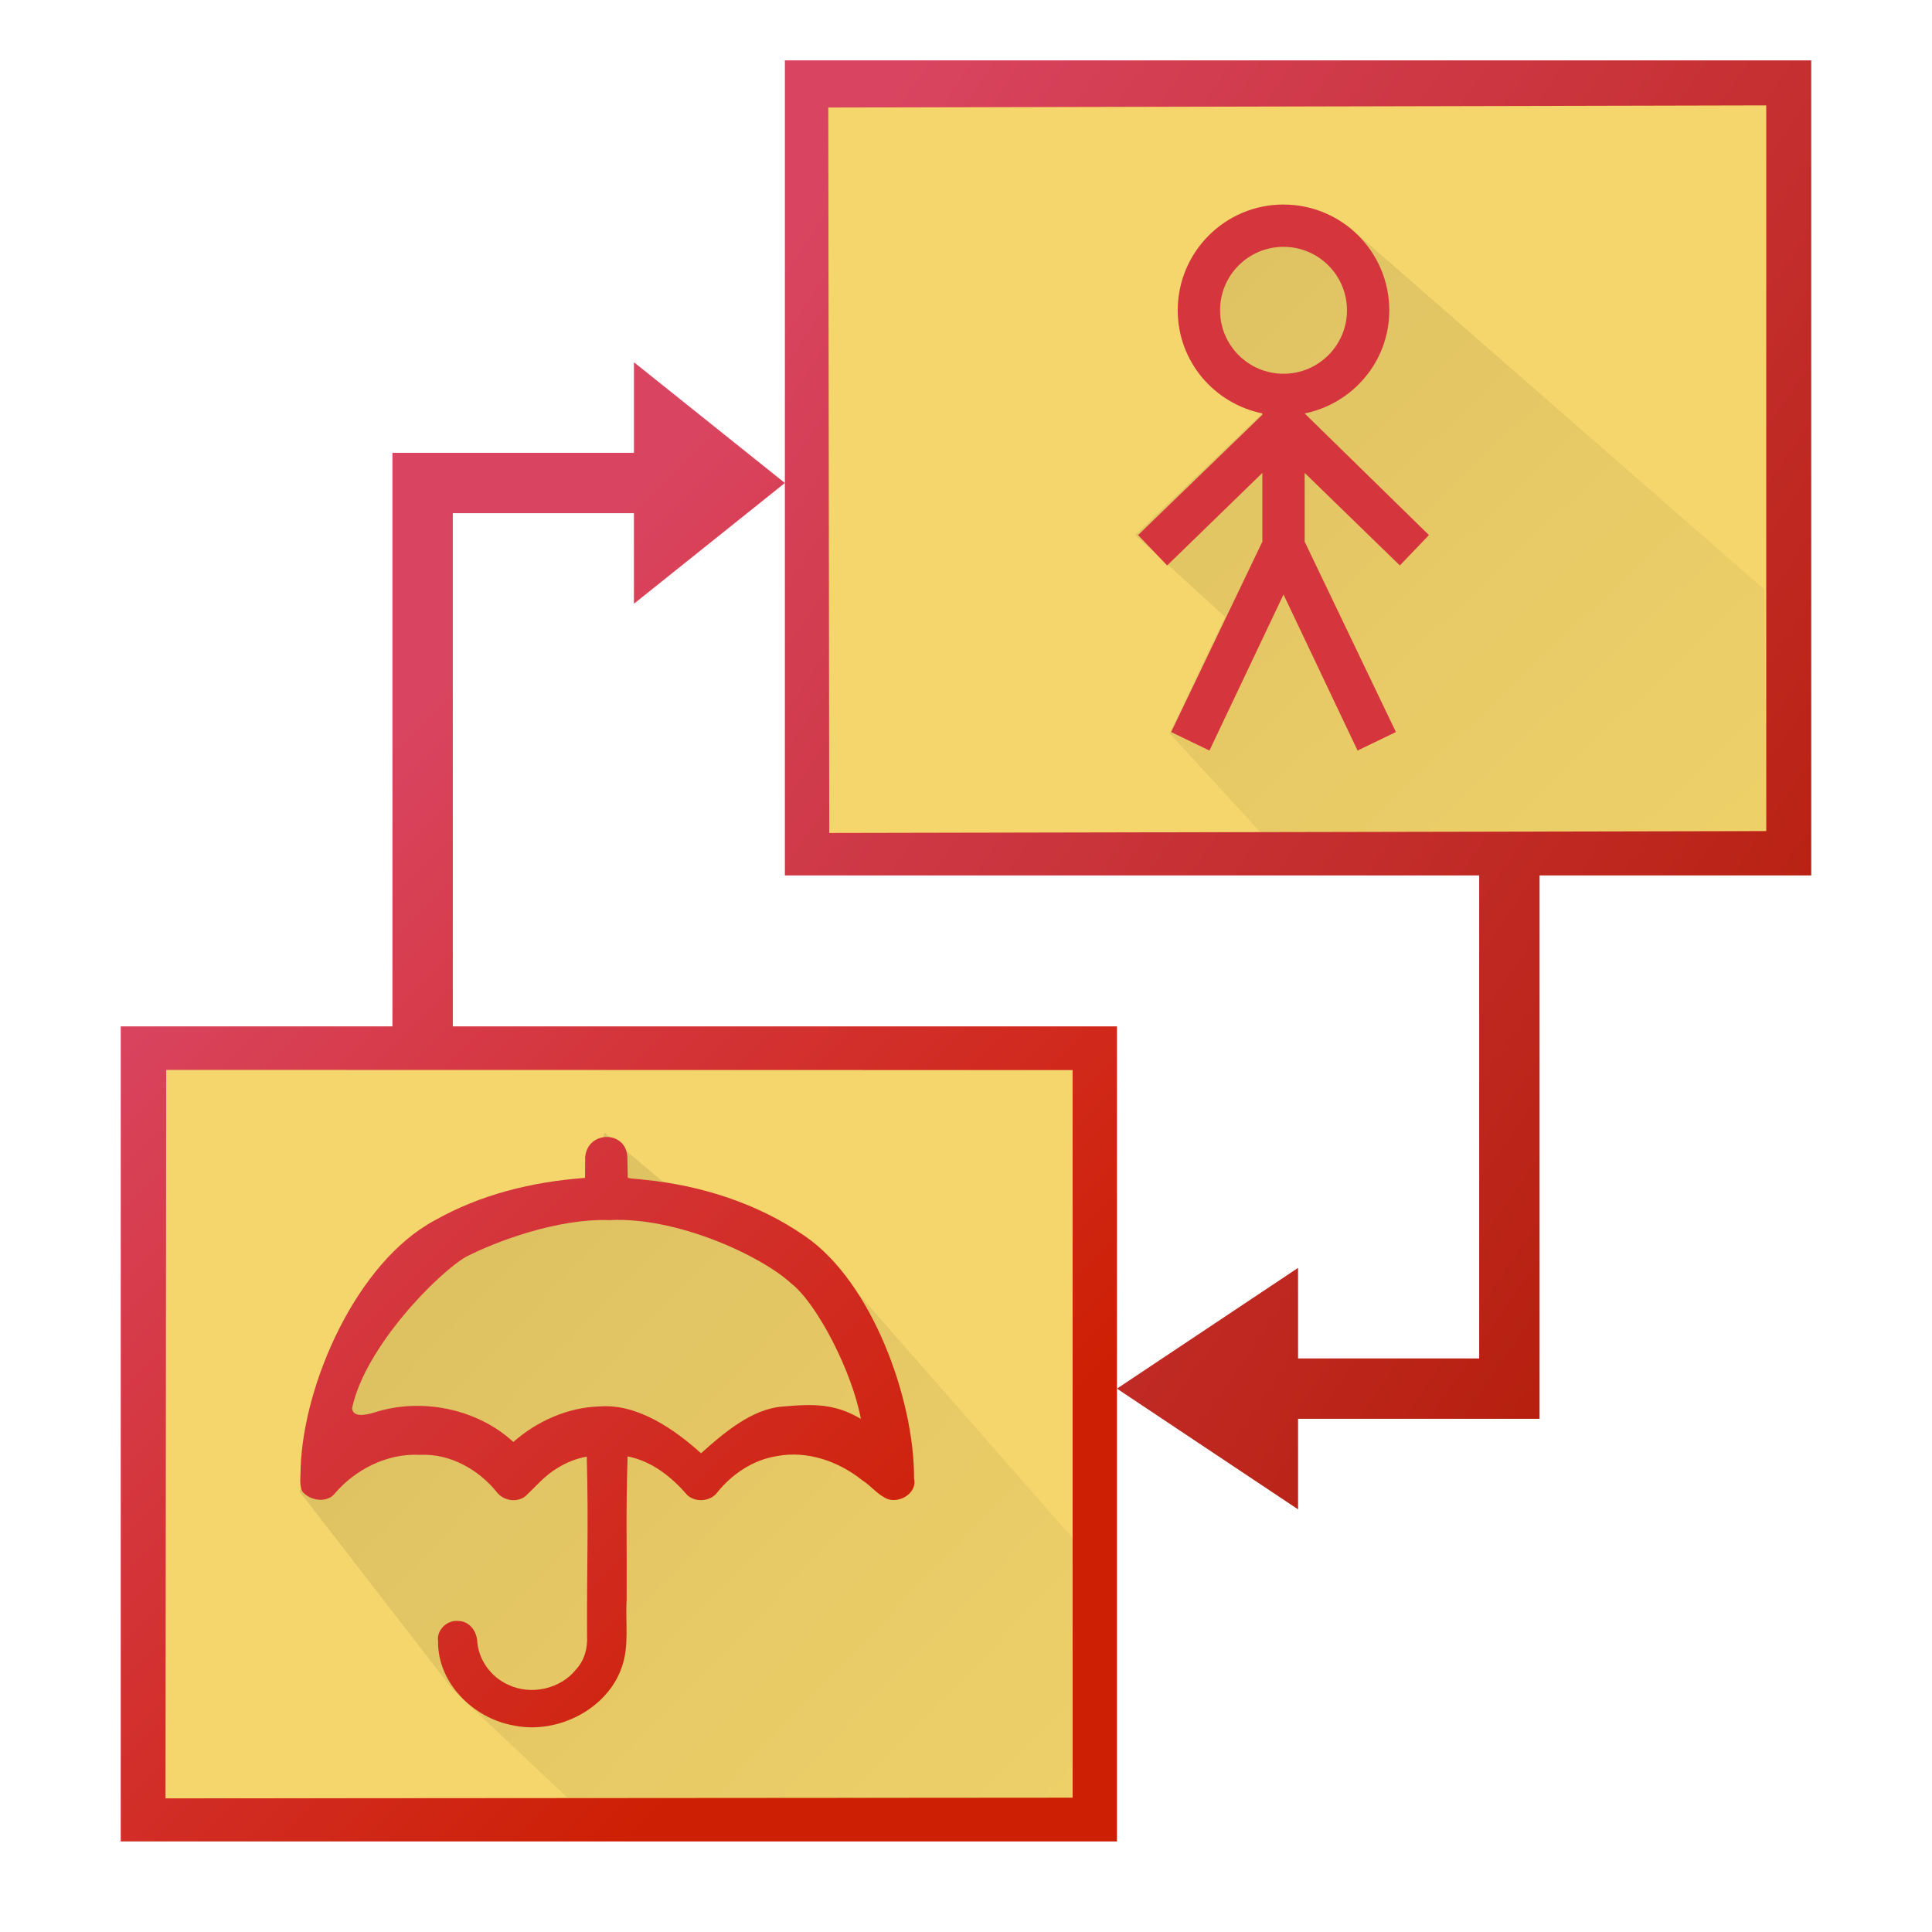
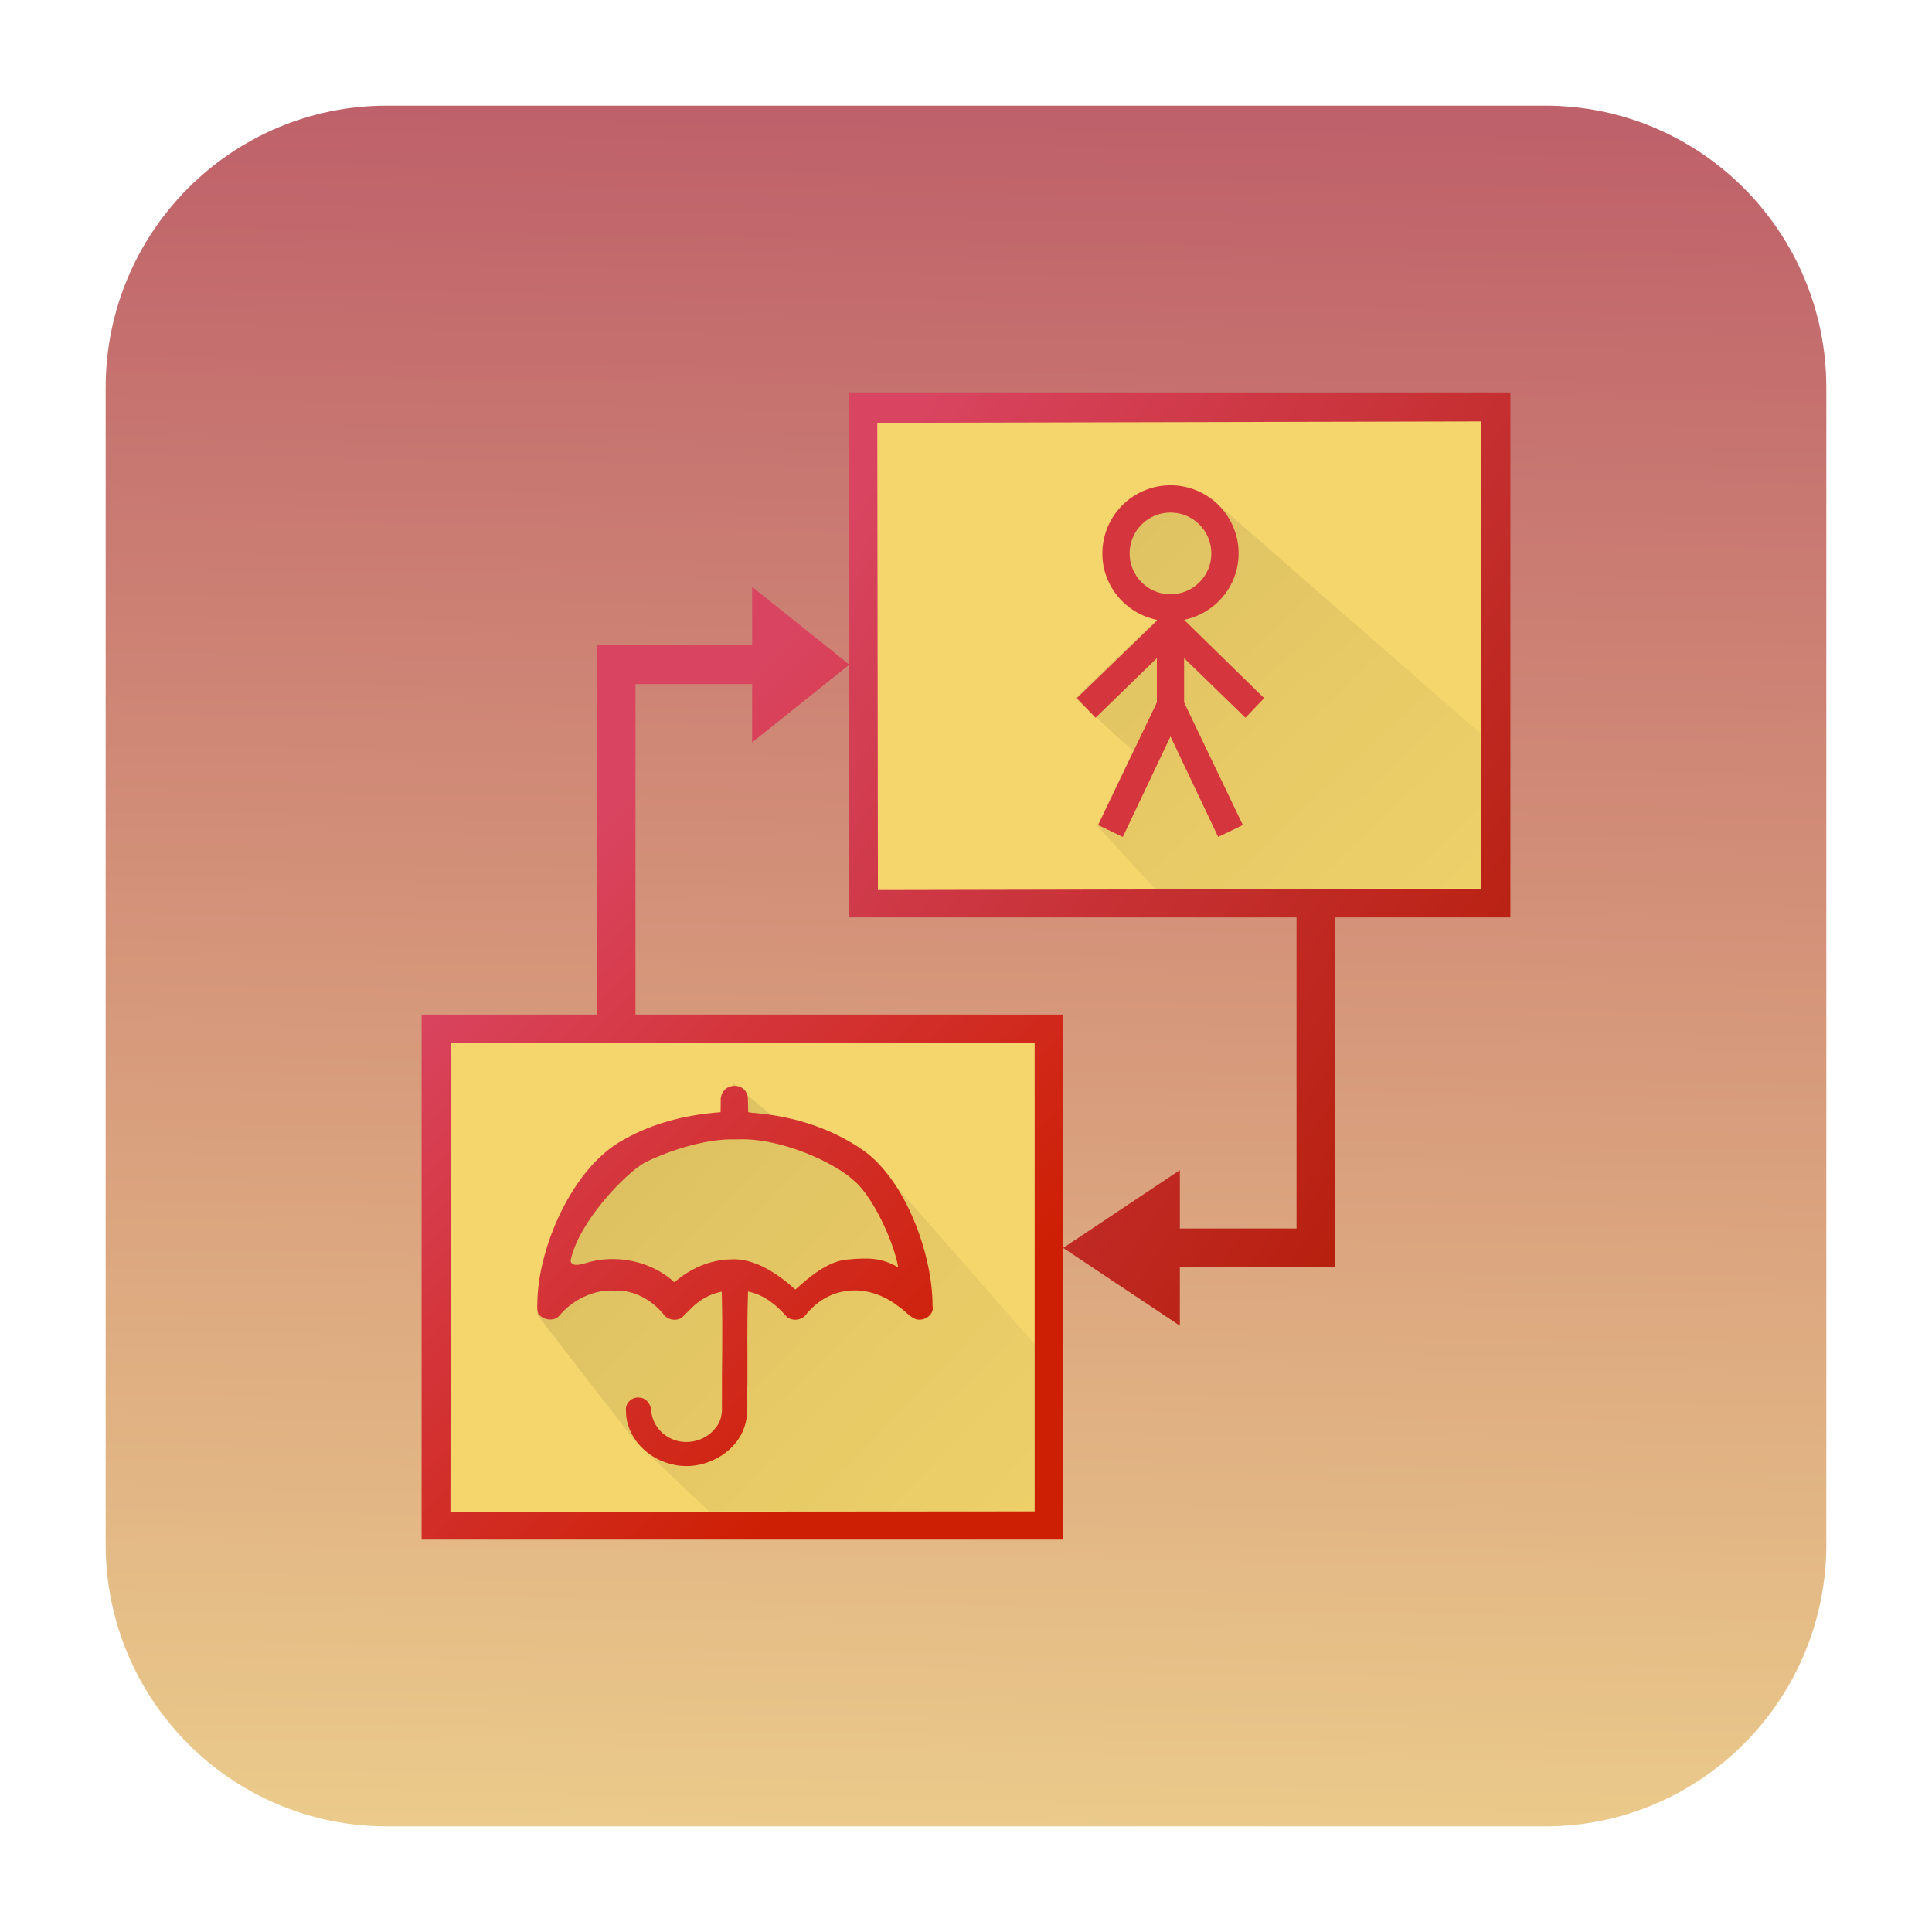
<svg xmlns="http://www.w3.org/2000/svg" xmlns:xlink="http://www.w3.org/1999/xlink" width="64" height="64" id="svg2985" version="1.1">
  <defs id="defs2987">
    <linearGradient id="linearGradient3850">
      <stop style="stop-color:#ffffff;stop-opacity:1;" offset="0" id="stop3852" />
      <stop style="stop-color:#ffffff;stop-opacity:0;" offset="1" id="stop3854" />
    </linearGradient>
    <linearGradient id="linearGradient4064">
      <stop id="stop4066" offset="0" style="stop-color:#000000;stop-opacity:0.188" />
      <stop id="stop4068" offset="1" style="stop-color:#000000;stop-opacity:0;" />
    </linearGradient>
    <linearGradient id="linearGradient4058">
      <stop id="stop4060" offset="0" style="stop-color:#000000;stop-opacity:0.145" />
      <stop id="stop4062" offset="1" style="stop-color:#000000;stop-opacity:0;" />
    </linearGradient>
    <linearGradient id="linearGradient4037">
      <stop style="stop-color:#980c0c;stop-opacity:1" offset="0" id="stop4039" />
      <stop id="stop4041" offset="0.359" style="stop-color:#c01010;stop-opacity:1" />
      <stop id="stop4043" offset="0.682" style="stop-color:#c01010;stop-opacity:1" />
      <stop style="stop-color:#e83554;stop-opacity:1" offset="1" id="stop4045" />
    </linearGradient>
    <linearGradient id="linearGradient3990">
      <stop id="stop3992" offset="0" style="stop-color:#980c0c;stop-opacity:1" />
      <stop style="stop-color:#c01010;stop-opacity:1" offset="0.359" id="stop3994" />
      <stop style="stop-color:#c01010;stop-opacity:1" offset="0.682" id="stop3996" />
      <stop id="stop3998" offset="1" style="stop-color:#e71717;stop-opacity:1" />
    </linearGradient>
    <linearGradient id="linearGradient4594">
      <stop style="stop-color:#000000;stop-opacity:0.106" offset="0" id="stop4596" />
      <stop style="stop-color:#000000;stop-opacity:0;" offset="1" id="stop4598" />
    </linearGradient>
    <linearGradient id="linearGradient4586">
      <stop style="stop-color:#980c0c;stop-opacity:1" offset="0" id="stop4588" />
      <stop id="stop3988" offset="0.25" style="stop-color:#a90e0e;stop-opacity:1;" />
      <stop id="stop3986" offset="0.5" style="stop-color:#ba1111;stop-opacity:1;" />
      <stop style="stop-color:#dc1616;stop-opacity:1" offset="1" id="stop4590" />
    </linearGradient>
    <linearGradient id="linearGradient4578">
      <stop id="stop4580" offset="0" style="stop-color:#b21b03;stop-opacity:1" />
      <stop id="stop4582" offset="1" style="stop-color:#d94460;stop-opacity:1" />
    </linearGradient>
    <linearGradient id="linearGradient3941">
      <stop style="stop-color:#cd1f03;stop-opacity:1" offset="0" id="stop3943" />
      <stop style="stop-color:#d94460;stop-opacity:1" offset="1" id="stop3945" />
    </linearGradient>
    <linearGradient xlink:href="#linearGradient4786-0-0" id="linearGradient4792-2-6" x1="46.232" y1="10.38" x2="73.027" y2="35.663" gradientUnits="userSpaceOnUse" gradientTransform="translate(-52,0)" />
    <linearGradient id="linearGradient4786-0-0">
      <stop style="stop-color:#f8bac0;stop-opacity:0.731" offset="0" id="stop4788-40-4" />
      <stop style="stop-color:#f8bac0;stop-opacity:0;" offset="1" id="stop4790-1-1" />
    </linearGradient>
    <linearGradient id="linearGradient4778-7">
      <stop id="stop4780-5" offset="0" style="stop-color:#dd1627;stop-opacity:1" />
      <stop id="stop4782-1" offset="1" style="stop-color:#df3e52;stop-opacity:1" />
    </linearGradient>
    <linearGradient y2="516.998" x2="426.271" y1="531.698" x1="442.171" gradientTransform="matrix(1.428571,0,0,1.428571,-602.6897,-731.3365)" gradientUnits="userSpaceOnUse" id="linearGradient3155" xlink:href="#linearGradient4778-7" />
    <linearGradient id="linearGradient3941-1">
      <stop style="stop-color:#cd1f03;stop-opacity:1" offset="0" id="stop3943-4" />
      <stop style="stop-color:#d94460;stop-opacity:1" offset="1" id="stop3945-9" />
    </linearGradient>
    <linearGradient y2="533.928" x2="383.146" y1="545.128" x1="394.346" gradientTransform="matrix(1.428571,0,0,1.428571,-547.3514,-761.7541)" gradientUnits="userSpaceOnUse" id="linearGradient4078" xlink:href="#linearGradient3941-1" />
    <linearGradient id="linearGradient4102-2">
      <stop style="stop-color:#fcfcfc;stop-opacity:1;" offset="0" id="stop4104-1" />
      <stop style="stop-color:#eaeaea;stop-opacity:1" offset="1" id="stop4106-3" />
    </linearGradient>
    <linearGradient gradientTransform="translate(-5,-28.99961)" y2="44" x2="24" y1="30" x1="6" gradientUnits="userSpaceOnUse" id="linearGradient4158" xlink:href="#linearGradient4102-2" />
    <linearGradient id="linearGradient3941-9">
      <stop style="stop-color:#cd1f03;stop-opacity:1" offset="0" id="stop3943-7" />
      <stop style="stop-color:#d94460;stop-opacity:1" offset="1" id="stop3945-1" />
    </linearGradient>
    <linearGradient y2="533.928" x2="383.146" y1="545.128" x1="394.346" gradientTransform="matrix(1.428571,0,0,1.428571,-547.3514,-761.7541)" gradientUnits="userSpaceOnUse" id="linearGradient4237" xlink:href="#linearGradient3941-9" />
    <linearGradient xlink:href="#linearGradient3941-17" id="linearGradient4726-5-8-1" gradientUnits="userSpaceOnUse" gradientTransform="matrix(1.428571,0,0,1.428571,-544.3464,-734.7521)" x1="394.346" y1="545.128" x2="383.146" y2="533.928" />
    <linearGradient id="linearGradient3941-17">
      <stop style="stop-color:#cd1f03;stop-opacity:1" offset="0" id="stop3943-3" />
      <stop style="stop-color:#d94460;stop-opacity:1" offset="1" id="stop3945-2" />
    </linearGradient>
    <linearGradient y2="533.928" x2="383.146" y1="545.128" x1="394.346" gradientTransform="matrix(1.428571,0,0,1.428571,-547.3514,-761.7541)" gradientUnits="userSpaceOnUse" id="linearGradient4274" xlink:href="#linearGradient3941-17" />
    <linearGradient id="linearGradient4363-2">
      <stop id="stop4365-9" offset="0" style="stop-color:#7d0202;stop-opacity:1" />
      <stop id="stop4367-2" offset="1" style="stop-color:#d70000;stop-opacity:1" />
    </linearGradient>
    <linearGradient y2="532.387" x2="417.038" y1="532.606" x1="420.949" gradientTransform="matrix(1.428571,0,0,1.428571,-590.6563,-756.1807)" gradientUnits="userSpaceOnUse" id="linearGradient4444" xlink:href="#linearGradient4363-2" />
    <linearGradient id="linearGradient4363-9">
      <stop id="stop4365-90" offset="0" style="stop-color:#7d0202;stop-opacity:1" />
      <stop id="stop4367-1" offset="1" style="stop-color:#d70000;stop-opacity:1" />
    </linearGradient>
    <linearGradient y2="532.387" x2="417.038" y1="532.606" x1="420.949" gradientTransform="matrix(1.428571,0,0,1.428571,-590.6563,-756.1807)" gradientUnits="userSpaceOnUse" id="linearGradient4444-7" xlink:href="#linearGradient4363-9" />
    <linearGradient id="linearGradient4363-8">
      <stop id="stop4365-7" offset="0" style="stop-color:#7d0202;stop-opacity:1" />
      <stop id="stop4367-7" offset="1" style="stop-color:#d70000;stop-opacity:1" />
    </linearGradient>
    <linearGradient y2="532.387" x2="417.038" y1="532.606" x1="420.949" gradientTransform="matrix(1.428571,0,0,1.428571,-590.6563,-756.1807)" gradientUnits="userSpaceOnUse" id="linearGradient4510" xlink:href="#linearGradient4363-8" />
    <linearGradient id="linearGradient4604-4">
      <stop style="stop-color:#efefef;stop-opacity:1" offset="0" id="stop4606-6" />
      <stop style="stop-color:#fcfcfc;stop-opacity:1" offset="1" id="stop4608-4" />
    </linearGradient>
    <linearGradient gradientTransform="translate(-22.00391,-6)" y2="16.938" x2="34.754" y1="4.5" x1="19.191" gradientUnits="userSpaceOnUse" id="linearGradient4670" xlink:href="#linearGradient4604-4" />
    <linearGradient xlink:href="#linearGradient4594" id="linearGradient4690" gradientUnits="userSpaceOnUse" x1="26.188" y1="6.893" x2="38.188" y2="17.331" gradientTransform="translate(-17.14734,21.65515)" />
    <linearGradient id="linearGradient4594-0">
      <stop style="stop-color:#000000;stop-opacity:0.106" offset="0" id="stop4596-4" />
      <stop style="stop-color:#000000;stop-opacity:0;" offset="1" id="stop4598-0" />
    </linearGradient>
    <linearGradient gradientTransform="translate(-28,-7.473943)" y2="17.331" x2="38.188" y1="6.893" x1="26.188" gradientUnits="userSpaceOnUse" id="linearGradient4726" xlink:href="#linearGradient4594-0" />
    <linearGradient id="linearGradient4594-6">
      <stop style="stop-color:#000000;stop-opacity:0.106" offset="0" id="stop4596-8" />
      <stop style="stop-color:#000000;stop-opacity:0;" offset="1" id="stop4598-8" />
    </linearGradient>
    <linearGradient gradientTransform="translate(-28,-7.473943)" y2="17.331" x2="38.188" y1="6.893" x1="26.188" gradientUnits="userSpaceOnUse" id="linearGradient3915" xlink:href="#linearGradient4594-6" />
    <linearGradient xlink:href="#linearGradient3850" id="linearGradient3856" x1="18.75" y1="1.75" x2="30" y2="13" gradientUnits="userSpaceOnUse" />
    <linearGradient xlink:href="#linearGradient3850-4" id="linearGradient3856-4" x1="29.47" y1="7.053" x2="30.166" y2="7.763" gradientUnits="userSpaceOnUse" />
    <linearGradient id="linearGradient3850-4">
      <stop style="stop-color:#ffffff;stop-opacity:1;" offset="0" id="stop3852-4" />
      <stop style="stop-color:#ffffff;stop-opacity:0;" offset="1" id="stop3854-4" />
    </linearGradient>
    <linearGradient gradientTransform="translate(-20,-3)" y2="13" x2="30" y1="1.75" x1="18.75" gradientUnits="userSpaceOnUse" id="linearGradient3892" xlink:href="#linearGradient3850-4" />
    <linearGradient xlink:href="#linearGradient3850" id="linearGradient3937" gradientUnits="userSpaceOnUse" x1="18.75" y1="1.75" x2="30" y2="13" gradientTransform="translate(-16,23)" />
    <linearGradient xlink:href="#linearGradient3941" id="linearGradient3096" gradientUnits="userSpaceOnUse" gradientTransform="matrix(1.428571,0,0,1.428571,-544.3464,-736.7521)" x1="394.346" y1="545.128" x2="383.146" y2="533.928" />
    <linearGradient xlink:href="#linearGradient4578" id="linearGradient3098" gradientUnits="userSpaceOnUse" gradientTransform="matrix(1.428571,0,0,1.428571,-526.3464,-757.7518)" x1="403.009" y1="547.578" x2="383.146" y2="533.928" />
    <linearGradient xlink:href="#linearGradient4064" id="linearGradient3100" gradientUnits="userSpaceOnUse" gradientTransform="translate(0.0010546,0.002395)" x1="11.37" y1="-12.559" x2="47.999" y2="25.998" />
    <linearGradient xlink:href="#linearGradient4058" id="linearGradient3102" gradientUnits="userSpaceOnUse" gradientTransform="translate(1.001055,0.002395)" x1="2.188" y1="20.018" x2="31.688" y2="48.456" />
    <linearGradient xlink:href="#linearGradient3941-1" id="linearGradient3104" gradientUnits="userSpaceOnUse" gradientTransform="matrix(1.428571,0,0,1.428571,-543.352,-736.1997)" x1="394.346" y1="545.128" x2="383.146" y2="533.928" />
-     <linearGradient xlink:href="#linearGradient3941-1" id="linearGradient3126" gradientUnits="userSpaceOnUse" gradientTransform="matrix(2.002156,0,0,2.002156,-763.15,-1049.429)" x1="394.346" y1="545.128" x2="383.146" y2="533.928" />
-     <linearGradient xlink:href="#linearGradient4058" id="linearGradient3129" gradientUnits="userSpaceOnUse" gradientTransform="matrix(1.401509,0,0,1.401509,-0.2339798,-17.63455)" x1="2.188" y1="20.018" x2="31.688" y2="48.456" />
-     <linearGradient xlink:href="#linearGradient4064" id="linearGradient3133" gradientUnits="userSpaceOnUse" gradientTransform="matrix(1.401509,0,0,1.401509,-1.635489,-17.63455)" x1="11.37" y1="-12.559" x2="47.999" y2="25.998" />
-     <linearGradient xlink:href="#linearGradient4578" id="linearGradient3137" gradientUnits="userSpaceOnUse" gradientTransform="matrix(2.002156,0,0,2.002156,-739.3164,-1079.634)" x1="403.009" y1="547.578" x2="383.146" y2="533.928" />
-     <linearGradient xlink:href="#linearGradient3941" id="linearGradient3141" gradientUnits="userSpaceOnUse" gradientTransform="matrix(2.002156,0,0,2.002156,-764.5436,-1050.203)" x1="394.346" y1="545.128" x2="383.146" y2="533.928" />
+     <linearGradient xlink:href="#linearGradient1051" id="linearGradient1053" x1="-98.535" y1="60.492" x2="-97.57" y2="5.492" gradientUnits="userSpaceOnUse" gradientTransform="matrix(1.036364,0,0,1.036364,135.1182,-17.69218)" />
+     <linearGradient id="linearGradient1051">
+       <stop style="stop-color:#ebcb8b;stop-opacity:1;" offset="0" id="stop1047" />
+       <stop style="stop-color:#bf616a;stop-opacity:1;" offset="1" id="stop1049" />
+     </linearGradient>
+     <linearGradient xlink:href="#linearGradient3941" id="linearGradient26880" gradientUnits="userSpaceOnUse" gradientTransform="matrix(2.002156,0,0,2.002156,-764.5436,-1050.203)" x1="394.346" y1="545.128" x2="383.146" y2="533.928" />
+     <linearGradient xlink:href="#linearGradient4578" id="linearGradient26882" gradientUnits="userSpaceOnUse" gradientTransform="matrix(2.002156,0,0,2.002156,-739.3164,-1079.634)" x1="403.009" y1="547.578" x2="383.146" y2="533.928" />
+     <linearGradient xlink:href="#linearGradient4064" id="linearGradient26884" gradientUnits="userSpaceOnUse" gradientTransform="matrix(1.401509,0,0,1.401509,-1.635489,-17.63455)" x1="11.37" y1="-12.559" x2="47.999" y2="25.998" />
+     <linearGradient xlink:href="#linearGradient4058" id="linearGradient26886" gradientUnits="userSpaceOnUse" gradientTransform="matrix(1.401509,0,0,1.401509,-0.2339798,-17.63455)" x1="2.188" y1="20.018" x2="31.688" y2="48.456" />
+     <linearGradient xlink:href="#linearGradient3941-1" id="linearGradient26888" gradientUnits="userSpaceOnUse" gradientTransform="matrix(2.002156,0,0,2.002156,-763.15,-1049.429)" x1="394.346" y1="545.128" x2="383.146" y2="533.928" />
  </defs>
  <g id="layer1" transform="translate(0,16)">
-     <g id="g3151">
-       <path id="rect2995" d="m 21,-4 0,3 -8,0 0,19 -9,0 0,27 33,0 0,-27 -22,0 0,-17 6,0 0,3 5,-4 z" style="color:#000000;fill:url(#linearGradient3141);fill-opacity:1;fill-rule:nonzero;stroke:none;stroke-width:1;marker:none;visibility:visible;display:inline;overflow:visible;enable-background:accumulate" />
-       <path id="rect3947" d="m 5.505,19.442 30.026,0.006 0.001,24.103 -30.049,0.022 z" style="color:#000000;fill:#f5d66c;fill-opacity:1;fill-rule:nonzero;stroke:none;stroke-width:1;marker:none;visibility:visible;display:inline;overflow:visible;enable-background:accumulate" />
-       <path id="rect3949" d="m 26,-14 0,27 23,0 0,16 -6,0 0,-3 -6,4 6,4 0,-3 8,0 0,-18 9,0 0,-27 z" style="color:#000000;fill:url(#linearGradient3137);fill-opacity:1;fill-rule:nonzero;stroke:none;stroke-width:1;marker:none;visibility:visible;display:inline;overflow:visible;enable-background:accumulate" />
-       <path id="rect3951" d="m 27.438,-12.438 31.071,-0.071 0,24.039 -31.039,0.063 z" style="color:#000000;fill:#f5d66c;fill-opacity:1;fill-rule:nonzero;stroke:none;stroke-width:1;marker:none;visibility:visible;display:inline;overflow:visible;enable-background:accumulate" />
-       <path id="path4592" d="m 44.602,-8.561 13.855,12.102 0.039,7.944 -16.747,0.078 -3.003,-3.27 1.839,-3.854 -2.978,-2.715 4.205,-4.029 -2.277,-3.679 1.402,-2.19 2.453,-0.263 z" style="fill:url(#linearGradient3133);fill-opacity:1;stroke:none" />
-       <path id="path3957" d="m 42.518,-9.225 c -1.935,0 -3.504,1.569 -3.504,3.504 0,1.693 1.206,3.089 2.803,3.416 l 0,0.044 -4.117,3.986 0.964,1.007 3.153,-3.066 0,2.277 -3.022,6.307 1.27,0.613 2.453,-5.168 2.453,5.168 1.27,-0.613 -3.022,-6.307 0,-2.277 3.153,3.066 0.964,-1.007 -4.117,-4.029 c 1.597,-0.327 2.803,-1.723 2.803,-3.416 0,-1.935 -1.569,-3.504 -3.504,-3.504 z m 0,1.402 c 1.161,0 2.102,0.941 2.102,2.102 0,1.161 -0.941,2.102 -2.102,2.102 -1.161,0 -2.102,-0.941 -2.102,-2.102 0,-1.161 0.941,-2.102 2.102,-2.102 z" style="color:#000000;fill:#d5363e;fill-opacity:1;fill-rule:nonzero;stroke:none;stroke-width:1;marker:none;visibility:visible;display:inline;overflow:visible;enable-background:accumulate" />
-       <path id="path4692" d="m 20.02,21.518 1.92,1.61 5.017,2.044 8.586,9.794 0,8.618 -16.754,-0.04 -3.786,-3.569 -5.079,-6.565 2.044,-6.008 2.663,-2.539 5.079,-1.672 z" style="color:#000000;fill:url(#linearGradient3129);fill-opacity:1;fill-rule:nonzero;stroke:none;stroke-width:1px;marker:none;visibility:visible;display:inline;overflow:visible;enable-background:accumulate" />
-       <path id="path4032" d="m 19.385,22.381 -0.006,0.638 c -1.765,0.133 -3.45,0.546 -4.973,1.405 -2.592,1.384 -4.35,5.401 -4.447,8.197 0.005,0.255 -0.054,0.541 0.049,0.777 0.246,0.318 0.836,0.413 1.097,0.059 0.671,-0.776 1.711,-1.318 2.801,-1.263 1.019,-0.051 1.961,0.5 2.556,1.241 0.215,0.28 0.671,0.355 0.952,0.121 0.337,-0.316 0.637,-0.683 1.052,-0.925 0.296,-0.185 0.625,-0.316 0.972,-0.379 0.06,2.435 -0.002,3.507 0.009,5.942 0.021,0.402 -0.082,0.801 -0.366,1.11 -0.502,0.636 -1.489,0.871 -2.248,0.504 -0.599,-0.269 -0.994,-0.857 -1.027,-1.472 -0.03,-0.305 -0.245,-0.617 -0.6,-0.638 -0.398,-0.05 -0.749,0.302 -0.694,0.667 -0.024,1.334 1.11,2.539 2.493,2.792 1.486,0.311 3.115,-0.561 3.584,-1.906 0.266,-0.724 0.123,-1.503 0.169,-2.254 0.012,-2.038 -0.03,-2.714 0.032,-4.752 0.816,0.158 1.476,0.7 1.982,1.287 0.287,0.258 0.791,0.2 1.005,-0.114 0.479,-0.588 1.165,-1.056 1.953,-1.182 1.019,-0.195 2.059,0.18 2.828,0.796 0.301,0.189 0.525,0.502 0.865,0.633 0.437,0.129 0.968,-0.246 0.856,-0.69 0.014,-2.596 -1.381,-6.5 -3.615,-8.028 -1.548,-1.075 -3.435,-1.684 -5.351,-1.869 -0.178,-0.03 -0.359,-0.019 -0.516,-0.062 l -0.013,-0.633 c 0.007,-0.966 -1.373,-0.953 -1.402,0 z m 6.811,4.124 c 0.867,0.662 2.035,2.942 2.321,4.496 -0.855,-0.503 -1.559,-0.502 -2.583,-0.407 -1.019,0.067 -1.981,0.891 -2.711,1.548 -0.879,-0.796 -2.1,-1.64 -3.337,-1.553 -1.081,0.026 -2.105,0.495 -2.881,1.178 -1.179,-1.089 -3.029,-1.486 -4.606,-0.976 -0.344,0.104 -0.704,0.152 -0.736,-0.142 0.431,-2.041 2.852,-4.487 3.78,-5.018 0.97,-0.5 3.032,-1.276 4.744,-1.213 2.237,-0.118 5.029,1.185 6.009,2.086 z" style="color:#000000;fill:url(#linearGradient3126);fill-opacity:1;fill-rule:nonzero;stroke:none;stroke-width:1;marker:none;visibility:visible;display:inline;overflow:visible;enable-background:accumulate" />
+     <rect ry="9.343" y="-12.5" x="3.5" height="57" width="57" id="rect1045" style="fill:url(#linearGradient1053);fill-opacity:1;stroke-width:2.844;stroke-linecap:round" rx="9.312" />
+     <g id="g3151-4" transform="matrix(0.6440678,0,0,0.6440678,11.38983,6.016949)">
+       <path id="rect2995-6" d="m 21,-4 v 3 H 13 V 18 H 4 V 45 H 37 V 18 H 15 V 1 h 6 v 3 l 5,-4 z" style="color:#000000;display:inline;overflow:visible;visibility:visible;fill:url(#linearGradient26880);fill-opacity:1;fill-rule:nonzero;stroke:none;stroke-width:1;marker:none;enable-background:accumulate" />
+       <path id="rect3947-9" d="m 5.505,19.442 30.026,0.006 0.001,24.103 -30.049,0.022 z" style="color:#000000;display:inline;overflow:visible;visibility:visible;fill:#f5d66c;fill-opacity:1;fill-rule:nonzero;stroke:none;stroke-width:1;marker:none;enable-background:accumulate" />
+       <path id="rect3949-2" d="m 26,-14 v 27 h 23 v 16 h -6 v -3 l -6,4 6,4 v -3 h 8 V 13 h 9 v -27 z" style="color:#000000;display:inline;overflow:visible;visibility:visible;fill:url(#linearGradient26882);fill-opacity:1;fill-rule:nonzero;stroke:none;stroke-width:1;marker:none;enable-background:accumulate" />
+       <path id="rect3951-2" d="m 27.438,-12.438 31.071,-0.071 v 24.039 l -31.039,0.063 z" style="color:#000000;display:inline;overflow:visible;visibility:visible;fill:#f5d66c;fill-opacity:1;fill-rule:nonzero;stroke:none;stroke-width:1;marker:none;enable-background:accumulate" />
+       <path id="path4592-4" d="m 44.602,-8.561 13.855,12.102 0.039,7.944 -16.747,0.078 -3.003,-3.27 1.839,-3.854 -2.978,-2.715 4.205,-4.029 -2.277,-3.679 1.402,-2.19 2.453,-0.263 z" style="fill:url(#linearGradient26884);fill-opacity:1;stroke:none" />
+       <path id="path3957-7" d="m 42.518,-9.225 c -1.935,0 -3.504,1.569 -3.504,3.504 0,1.693 1.206,3.089 2.803,3.416 v 0.044 l -4.117,3.986 0.964,1.007 3.153,-3.066 V 1.943 L 38.795,8.25 40.065,8.863 42.518,3.695 44.97,8.863 46.24,8.25 43.218,1.943 V -0.335 L 46.372,2.731 47.335,1.724 43.218,-2.306 c 1.597,-0.327 2.803,-1.723 2.803,-3.416 0,-1.935 -1.569,-3.504 -3.504,-3.504 z m 0,1.402 c 1.161,0 2.102,0.941 2.102,2.102 0,1.161 -0.941,2.102 -2.102,2.102 -1.161,0 -2.102,-0.941 -2.102,-2.102 0,-1.161 0.941,-2.102 2.102,-2.102 z" style="color:#000000;display:inline;overflow:visible;visibility:visible;fill:#d5363e;fill-opacity:1;fill-rule:nonzero;stroke:none;stroke-width:1;marker:none;enable-background:accumulate" />
+       <path id="path4692-7" d="m 20.02,21.518 1.92,1.61 5.017,2.044 8.586,9.794 v 8.618 l -16.754,-0.04 -3.786,-3.569 -5.079,-6.565 2.044,-6.008 2.663,-2.539 5.079,-1.672 z" style="color:#000000;display:inline;overflow:visible;visibility:visible;fill:url(#linearGradient26886);fill-opacity:1;fill-rule:nonzero;stroke:none;stroke-width:1px;marker:none;enable-background:accumulate" />
+       <path id="path4032-5" d="m 19.385,22.381 -0.006,0.638 c -1.765,0.133 -3.45,0.546 -4.973,1.405 -2.592,1.384 -4.35,5.401 -4.447,8.197 0.005,0.255 -0.054,0.541 0.049,0.777 0.246,0.318 0.836,0.413 1.097,0.059 0.671,-0.776 1.711,-1.318 2.801,-1.263 1.019,-0.051 1.961,0.5 2.556,1.241 0.215,0.28 0.671,0.355 0.952,0.121 0.337,-0.316 0.637,-0.683 1.052,-0.925 0.296,-0.185 0.625,-0.316 0.972,-0.379 0.06,2.435 -0.002,3.507 0.009,5.942 0.021,0.402 -0.082,0.801 -0.366,1.11 -0.502,0.636 -1.489,0.871 -2.248,0.504 -0.599,-0.269 -0.994,-0.857 -1.027,-1.472 -0.03,-0.305 -0.245,-0.617 -0.6,-0.638 -0.398,-0.05 -0.749,0.302 -0.694,0.667 -0.024,1.334 1.11,2.539 2.493,2.792 1.486,0.311 3.115,-0.561 3.584,-1.906 0.266,-0.724 0.123,-1.503 0.169,-2.254 0.012,-2.038 -0.03,-2.714 0.032,-4.752 0.816,0.158 1.476,0.7 1.982,1.287 0.287,0.258 0.791,0.2 1.005,-0.114 0.479,-0.588 1.165,-1.056 1.953,-1.182 1.019,-0.195 2.059,0.18 2.828,0.796 0.301,0.189 0.525,0.502 0.865,0.633 0.437,0.129 0.968,-0.246 0.856,-0.69 0.014,-2.596 -1.381,-6.5 -3.615,-8.028 -1.548,-1.075 -3.435,-1.684 -5.351,-1.869 -0.178,-0.03 -0.359,-0.019 -0.516,-0.062 l -0.013,-0.633 c 0.007,-0.966 -1.373,-0.953 -1.402,0 z m 6.811,4.124 c 0.867,0.662 2.035,2.942 2.321,4.496 -0.855,-0.503 -1.559,-0.502 -2.583,-0.407 -1.019,0.067 -1.981,0.891 -2.711,1.548 -0.879,-0.796 -2.1,-1.64 -3.337,-1.553 -1.081,0.026 -2.105,0.495 -2.881,1.178 -1.179,-1.089 -3.029,-1.486 -4.606,-0.976 -0.344,0.104 -0.704,0.152 -0.736,-0.142 0.431,-2.041 2.852,-4.487 3.78,-5.018 0.97,-0.5 3.032,-1.276 4.744,-1.213 2.237,-0.118 5.029,1.185 6.009,2.086 z" style="color:#000000;display:inline;overflow:visible;visibility:visible;fill:url(#linearGradient26888);fill-opacity:1;fill-rule:nonzero;stroke:none;stroke-width:1;marker:none;enable-background:accumulate" />
    </g>
  </g>
</svg>
